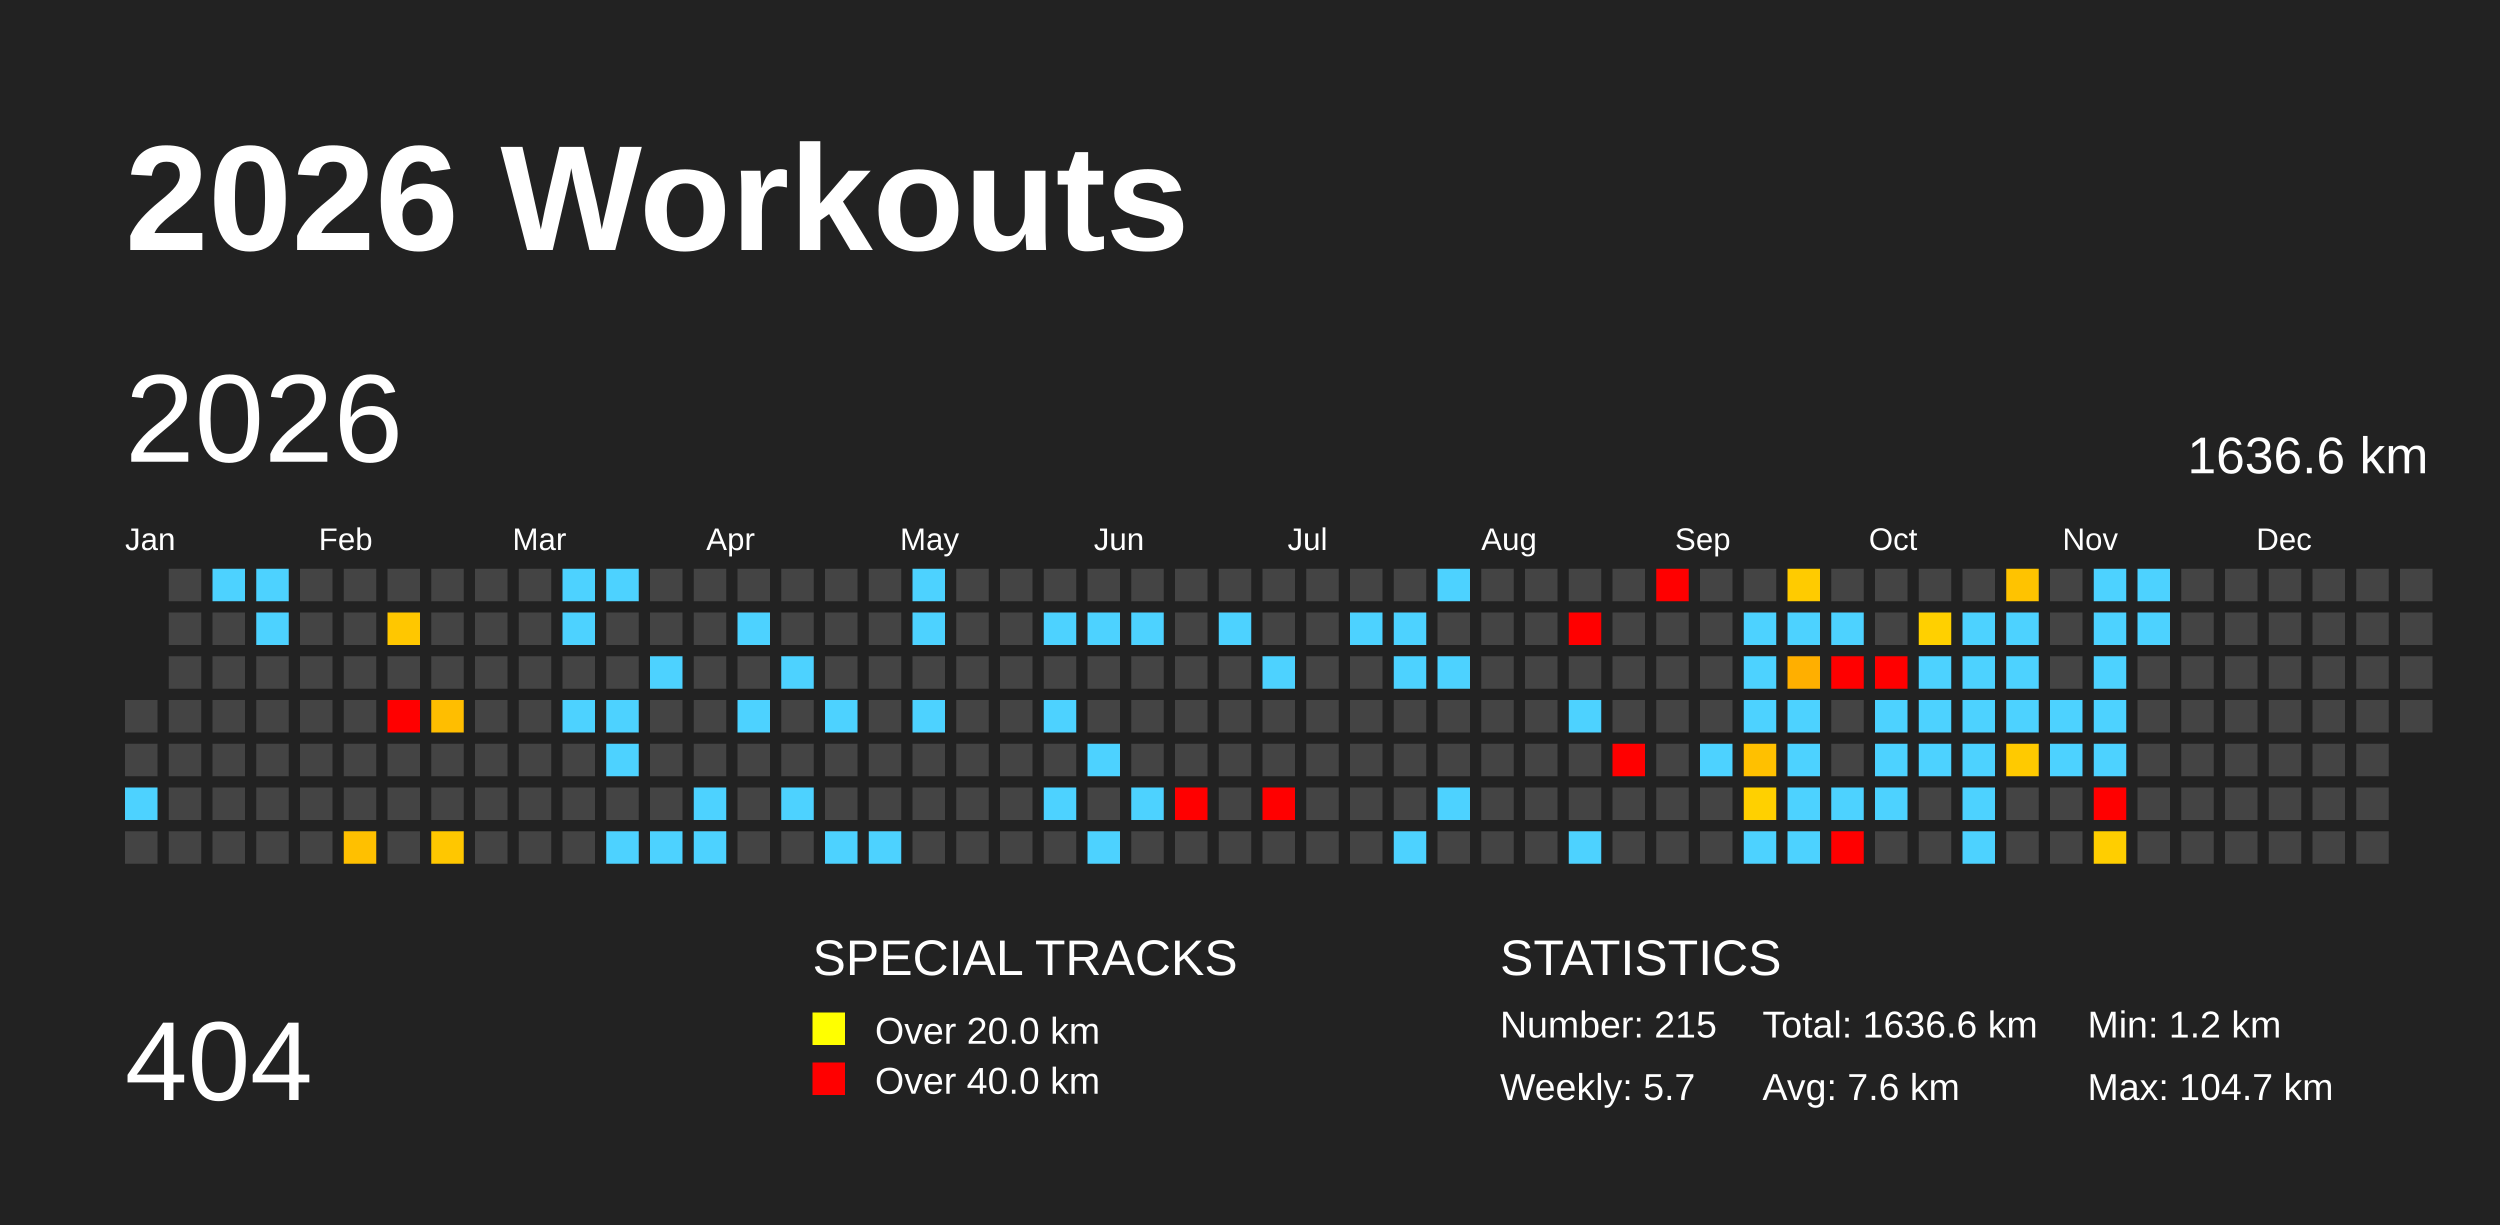
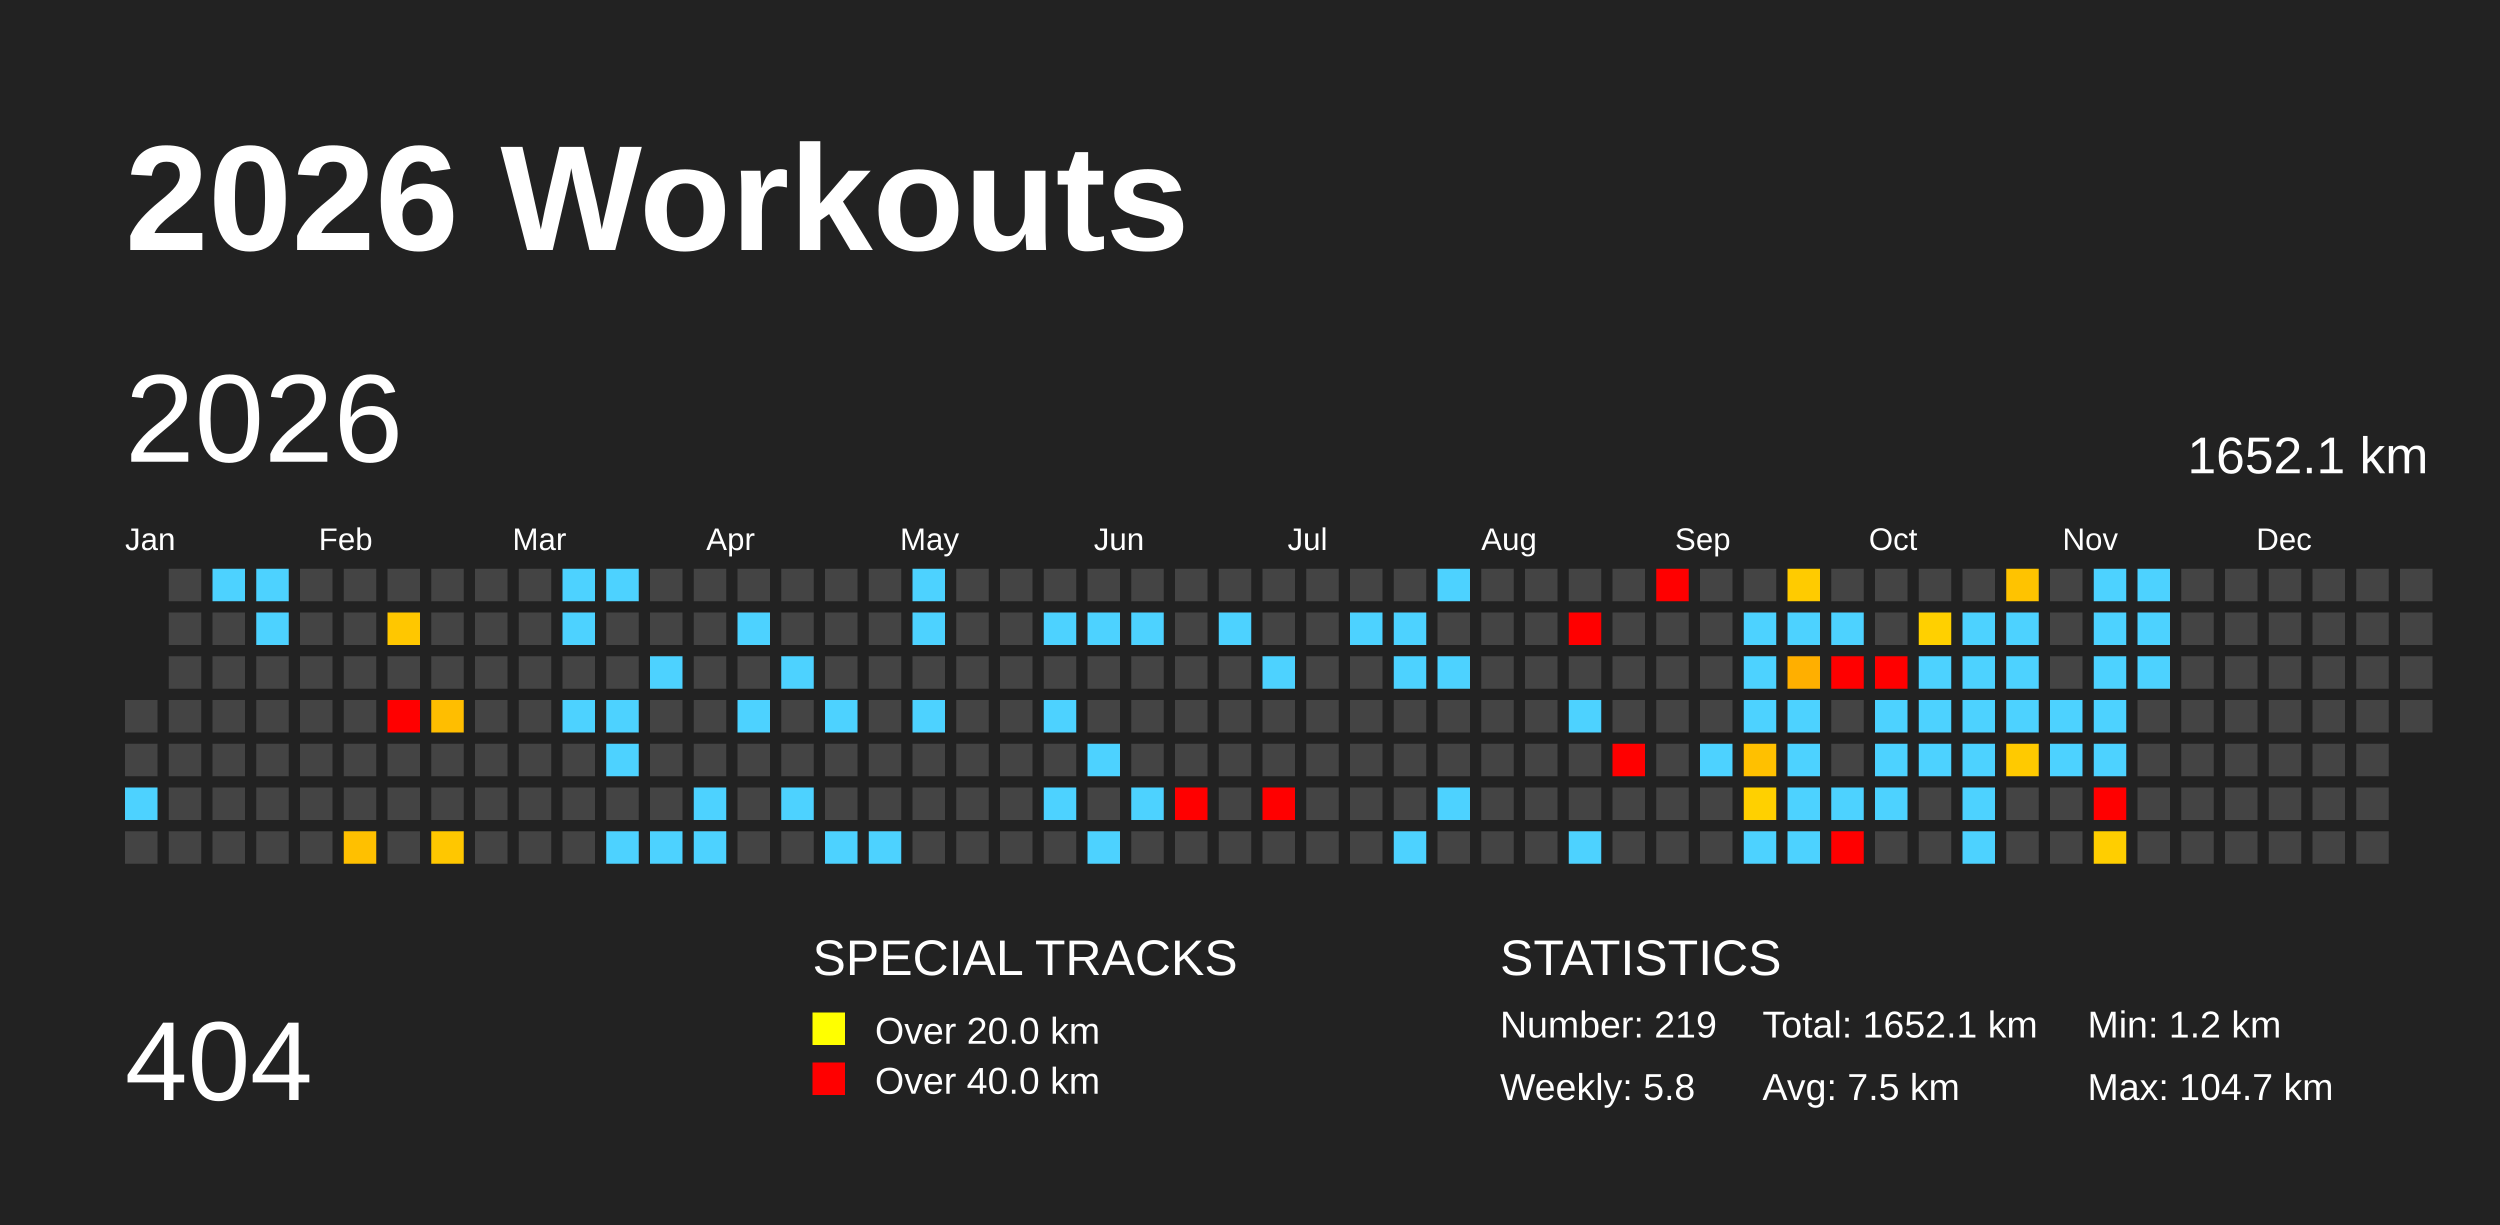
<svg xmlns="http://www.w3.org/2000/svg" baseProfile="full" height="98mm" version="1.1" viewBox="0,0,200,98" width="200mm">
  <defs>
    <pattern height="2" id="indoor-stripe" patternUnits="userSpaceOnUse" width="2">
      <line stroke="white" stroke-opacity="0.45" stroke-width="0.5" x1="0" x2="2" y1="2" y2="0" />
    </pattern>
  </defs>
  <rect fill="#222222" height="98" width="200" x="0" y="0" />
  <text fill="#FFFFFF" style="font-size:12px; font-family:Arial; font-weight:bold;" x="10" y="20">2026 Workouts</text>
  <text fill="#FFFFFF" style="font-size:9px; font-family:Arial" x="10" y="88">404</text>
  <text fill="#FFFFFF" style="font-size:4px; font-family:Arial" x="65" y="78">SPECIAL TRACKS</text>
  <rect fill="yellow" height="2.6" width="2.6" x="65" y="81" />
  <text fill="#FFFFFF" style="font-size:3px; font-family:Arial" x="70" y="83.5">Over 20.0 km</text>
  <rect fill="red" height="2.6" width="2.6" x="65" y="85" />
  <text fill="#FFFFFF" style="font-size:3px; font-family:Arial" x="70" y="87.5">Over 40.0 km</text>
  <text fill="#FFFFFF" style="font-size:4px; font-family:Arial" x="120" y="78">STATISTICS</text>
-   <text fill="#FFFFFF" style="font-size:3px; font-family:Arial" x="120" y="83">Number: 215</text>
-   <text fill="#FFFFFF" style="font-size:3px; font-family:Arial" x="120" y="88">Weekly: 5.7</text>
-   <text fill="#FFFFFF" style="font-size:3px; font-family:Arial" x="141" y="83">Total: 1636.6 km</text>
-   <text fill="#FFFFFF" style="font-size:3px; font-family:Arial" x="141" y="88">Avg: 7.6 km</text>
+   <text fill="#FFFFFF" style="font-size:3px; font-family:Arial" x="120" y="83">Number: 219</text>
+   <text fill="#FFFFFF" style="font-size:3px; font-family:Arial" x="120" y="88">Weekly: 5.8</text>
+   <text fill="#FFFFFF" style="font-size:3px; font-family:Arial" x="141" y="83">Total: 1652.1 km</text>
+   <text fill="#FFFFFF" style="font-size:3px; font-family:Arial" x="141" y="88">Avg: 7.5 km</text>
  <text fill="#FFFFFF" style="font-size:3px; font-family:Arial" x="167" y="83">Min: 1.2 km</text>
  <text fill="#FFFFFF" style="font-size:3px; font-family:Arial" x="167" y="88">Max: 104.7 km</text>
  <text dominant-baseline="hanging" fill="#FFFFFF" style="font-size:10.0px; font-family:Arial;" x="10" y="30">2026</text>
-   <text dominant-baseline="hanging" fill="#FFFFFF" style="font-size:4.125px; font-family:Arial;" x="175" y="35">1636.6 km</text>
+   <text dominant-baseline="hanging" fill="#FFFFFF" style="font-size:4.125px; font-family:Arial;" x="175" y="35">1652.1 km</text>
  <text fill="#FFFFFF" style="font-size:2.5px; font-family:Arial" x="10.0" y="44">Jan</text>
  <text fill="#FFFFFF" style="font-size:2.5px; font-family:Arial" x="25.5" y="44">Feb</text>
  <text fill="#FFFFFF" style="font-size:2.5px; font-family:Arial" x="41.0" y="44">Mar</text>
  <text fill="#FFFFFF" style="font-size:2.5px; font-family:Arial" x="56.5" y="44">Apr</text>
  <text fill="#FFFFFF" style="font-size:2.5px; font-family:Arial" x="72.0" y="44">May</text>
  <text fill="#FFFFFF" style="font-size:2.5px; font-family:Arial" x="87.5" y="44">Jun</text>
  <text fill="#FFFFFF" style="font-size:2.5px; font-family:Arial" x="103.0" y="44">Jul</text>
  <text fill="#FFFFFF" style="font-size:2.5px; font-family:Arial" x="118.5" y="44">Aug</text>
  <text fill="#FFFFFF" style="font-size:2.5px; font-family:Arial" x="134.0" y="44">Sep</text>
  <text fill="#FFFFFF" style="font-size:2.5px; font-family:Arial" x="149.5" y="44">Oct</text>
  <text fill="#FFFFFF" style="font-size:2.5px; font-family:Arial" x="165.0" y="44">Nov</text>
  <text fill="#FFFFFF" style="font-size:2.5px; font-family:Arial" x="180.5" y="44">Dec</text>
  <rect fill="#444444" height="2.6" width="2.6" x="10.0" y="56.0" />
  <rect fill="#444444" height="2.6" width="2.6" x="10.0" y="59.5" />
  <rect fill="#4dd2ff" height="2.6" width="2.6" x="10.0" y="63.0" />
  <rect fill="#444444" height="2.6" width="2.6" x="10.0" y="66.5" />
  <rect fill="#444444" height="2.6" width="2.6" x="13.5" y="45.5" />
  <rect fill="#444444" height="2.6" width="2.6" x="13.5" y="49.0" />
  <rect fill="#444444" height="2.6" width="2.6" x="13.5" y="52.5" />
  <rect fill="#444444" height="2.6" width="2.6" x="13.5" y="56.0" />
  <rect fill="#444444" height="2.6" width="2.6" x="13.5" y="59.5" />
  <rect fill="#444444" height="2.6" width="2.6" x="13.5" y="63.0" />
  <rect fill="#444444" height="2.6" width="2.6" x="13.5" y="66.5" />
  <rect fill="#4dd2ff" height="2.6" width="2.6" x="17.0" y="45.5" />
  <rect fill="#444444" height="2.6" width="2.6" x="17.0" y="49.0" />
  <rect fill="#444444" height="2.6" width="2.6" x="17.0" y="52.5" />
  <rect fill="#444444" height="2.6" width="2.6" x="17.0" y="56.0" />
  <rect fill="#444444" height="2.6" width="2.6" x="17.0" y="59.5" />
  <rect fill="#444444" height="2.6" width="2.6" x="17.0" y="63.0" />
  <rect fill="#444444" height="2.6" width="2.6" x="17.0" y="66.5" />
  <rect fill="#4dd2ff" height="2.6" width="2.6" x="20.5" y="45.5" />
  <rect fill="#4dd2ff" height="2.6" width="2.6" x="20.5" y="49.0" />
  <rect fill="#444444" height="2.6" width="2.6" x="20.5" y="52.5" />
  <rect fill="#444444" height="2.6" width="2.6" x="20.5" y="56.0" />
  <rect fill="#444444" height="2.6" width="2.6" x="20.5" y="59.5" />
  <rect fill="#444444" height="2.6" width="2.6" x="20.5" y="63.0" />
  <rect fill="#444444" height="2.6" width="2.6" x="20.5" y="66.5" />
  <rect fill="#444444" height="2.6" width="2.6" x="24.0" y="45.5" />
  <rect fill="#444444" height="2.6" width="2.6" x="24.0" y="49.0" />
  <rect fill="#444444" height="2.6" width="2.6" x="24.0" y="52.5" />
  <rect fill="#444444" height="2.6" width="2.6" x="24.0" y="56.0" />
  <rect fill="#444444" height="2.6" width="2.6" x="24.0" y="59.5" />
  <rect fill="#444444" height="2.6" width="2.6" x="24.0" y="63.0" />
  <rect fill="#444444" height="2.6" width="2.6" x="24.0" y="66.5" />
  <rect fill="#444444" height="2.6" width="2.6" x="27.5" y="45.5" />
  <rect fill="#444444" height="2.6" width="2.6" x="27.5" y="49.0" />
  <rect fill="#444444" height="2.6" width="2.6" x="27.5" y="52.5" />
  <rect fill="#444444" height="2.6" width="2.6" x="27.5" y="56.0" />
  <rect fill="#444444" height="2.6" width="2.6" x="27.5" y="59.5" />
  <rect fill="#444444" height="2.6" width="2.6" x="27.5" y="63.0" />
  <rect fill="#ffc000" height="2.6" width="2.6" x="27.5" y="66.5" />
  <rect fill="#444444" height="2.6" width="2.6" x="31.0" y="45.5" />
  <rect fill="#ffc700" height="2.6" width="2.6" x="31.0" y="49.0" />
  <rect fill="#444444" height="2.6" width="2.6" x="31.0" y="52.5" />
  <rect fill="red" height="2.6" width="2.6" x="31.0" y="56.0" />
  <rect fill="#444444" height="2.6" width="2.6" x="31.0" y="59.5" />
  <rect fill="#444444" height="2.6" width="2.6" x="31.0" y="63.0" />
  <rect fill="#444444" height="2.6" width="2.6" x="31.0" y="66.5" />
  <rect fill="#444444" height="2.6" width="2.6" x="34.5" y="45.5" />
  <rect fill="#444444" height="2.6" width="2.6" x="34.5" y="49.0" />
  <rect fill="#444444" height="2.6" width="2.6" x="34.5" y="52.5" />
  <rect fill="#ffbe00" height="2.6" width="2.6" x="34.5" y="56.0" />
  <rect fill="#444444" height="2.6" width="2.6" x="34.5" y="59.5" />
  <rect fill="#444444" height="2.6" width="2.6" x="34.5" y="63.0" />
  <rect fill="#ffc700" height="2.6" width="2.6" x="34.5" y="66.5" />
  <rect fill="#444444" height="2.6" width="2.6" x="38.0" y="45.5" />
  <rect fill="#444444" height="2.6" width="2.6" x="38.0" y="49.0" />
  <rect fill="#444444" height="2.6" width="2.6" x="38.0" y="52.5" />
  <rect fill="#444444" height="2.6" width="2.6" x="38.0" y="56.0" />
  <rect fill="#444444" height="2.6" width="2.6" x="38.0" y="59.5" />
  <rect fill="#444444" height="2.6" width="2.6" x="38.0" y="63.0" />
  <rect fill="#444444" height="2.6" width="2.6" x="38.0" y="66.5" />
  <rect fill="#444444" height="2.6" width="2.6" x="41.5" y="45.5" />
  <rect fill="#444444" height="2.6" width="2.6" x="41.5" y="49.0" />
  <rect fill="#444444" height="2.6" width="2.6" x="41.5" y="52.5" />
  <rect fill="#444444" height="2.6" width="2.6" x="41.5" y="56.0" />
  <rect fill="#444444" height="2.6" width="2.6" x="41.5" y="59.5" />
  <rect fill="#444444" height="2.6" width="2.6" x="41.5" y="63.0" />
  <rect fill="#444444" height="2.6" width="2.6" x="41.5" y="66.5" />
  <rect fill="#4dd2ff" height="2.6" width="2.6" x="45.0" y="45.5" />
  <rect fill="#4dd2ff" height="2.6" width="2.6" x="45.0" y="49.0" />
  <rect fill="#444444" height="2.6" width="2.6" x="45.0" y="52.5" />
  <rect fill="#4dd2ff" height="2.6" width="2.6" x="45.0" y="56.0" />
  <rect fill="#444444" height="2.6" width="2.6" x="45.0" y="59.5" />
  <rect fill="#444444" height="2.6" width="2.6" x="45.0" y="63.0" />
  <rect fill="#444444" height="2.6" width="2.6" x="45.0" y="66.5" />
  <rect fill="#4dd2ff" height="2.6" width="2.6" x="48.5" y="45.5" />
  <rect fill="#444444" height="2.6" width="2.6" x="48.5" y="49.0" />
  <rect fill="#444444" height="2.6" width="2.6" x="48.5" y="52.5" />
  <rect fill="#4dd2ff" height="2.6" width="2.6" x="48.5" y="56.0" />
  <rect fill="#4dd2ff" height="2.6" width="2.6" x="48.5" y="59.5" />
  <rect fill="#444444" height="2.6" width="2.6" x="48.5" y="63.0" />
  <rect fill="#4dd2ff" height="2.6" width="2.6" x="48.5" y="66.5" />
  <rect fill="#444444" height="2.6" width="2.6" x="52.0" y="45.5" />
  <rect fill="#444444" height="2.6" width="2.6" x="52.0" y="49.0" />
  <rect fill="#4dd2ff" height="2.6" width="2.6" x="52.0" y="52.5" />
  <rect fill="#444444" height="2.6" width="2.6" x="52.0" y="56.0" />
  <rect fill="#444444" height="2.6" width="2.6" x="52.0" y="59.5" />
  <rect fill="#444444" height="2.6" width="2.6" x="52.0" y="63.0" />
  <rect fill="#4dd2ff" height="2.6" width="2.6" x="52.0" y="66.5" />
  <rect fill="#444444" height="2.6" width="2.6" x="55.5" y="45.5" />
  <rect fill="#444444" height="2.6" width="2.6" x="55.5" y="49.0" />
  <rect fill="#444444" height="2.6" width="2.6" x="55.5" y="52.5" />
  <rect fill="#444444" height="2.6" width="2.6" x="55.5" y="56.0" />
  <rect fill="#444444" height="2.6" width="2.6" x="55.5" y="59.5" />
  <rect fill="#4dd2ff" height="2.6" width="2.6" x="55.5" y="63.0" />
  <rect fill="#4dd2ff" height="2.6" width="2.6" x="55.5" y="66.5" />
  <rect fill="#444444" height="2.6" width="2.6" x="59.0" y="45.5" />
  <rect fill="#4dd2ff" height="2.6" width="2.6" x="59.0" y="49.0" />
  <rect fill="#444444" height="2.6" width="2.6" x="59.0" y="52.5" />
  <rect fill="#4dd2ff" height="2.6" width="2.6" x="59.0" y="56.0" />
  <rect fill="#444444" height="2.6" width="2.6" x="59.0" y="59.5" />
  <rect fill="#444444" height="2.6" width="2.6" x="59.0" y="63.0" />
  <rect fill="#444444" height="2.6" width="2.6" x="59.0" y="66.5" />
  <rect fill="#444444" height="2.6" width="2.6" x="62.5" y="45.5" />
  <rect fill="#444444" height="2.6" width="2.6" x="62.5" y="49.0" />
  <rect fill="#4dd2ff" height="2.6" width="2.6" x="62.5" y="52.5" />
  <rect fill="#444444" height="2.6" width="2.6" x="62.5" y="56.0" />
  <rect fill="#444444" height="2.6" width="2.6" x="62.5" y="59.5" />
  <rect fill="#4dd2ff" height="2.6" width="2.6" x="62.5" y="63.0" />
  <rect fill="#444444" height="2.6" width="2.6" x="62.5" y="66.5" />
  <rect fill="#444444" height="2.6" width="2.6" x="66.0" y="45.5" />
  <rect fill="#444444" height="2.6" width="2.6" x="66.0" y="49.0" />
  <rect fill="#444444" height="2.6" width="2.6" x="66.0" y="52.5" />
  <rect fill="#4dd2ff" height="2.6" width="2.6" x="66.0" y="56.0" />
  <rect fill="#444444" height="2.6" width="2.6" x="66.0" y="59.5" />
  <rect fill="#444444" height="2.6" width="2.6" x="66.0" y="63.0" />
  <rect fill="#4dd2ff" height="2.6" width="2.6" x="66.0" y="66.5" />
  <rect fill="#444444" height="2.6" width="2.6" x="69.5" y="45.5" />
  <rect fill="#444444" height="2.6" width="2.6" x="69.5" y="49.0" />
  <rect fill="#444444" height="2.6" width="2.6" x="69.5" y="52.5" />
  <rect fill="#444444" height="2.6" width="2.6" x="69.5" y="56.0" />
  <rect fill="#444444" height="2.6" width="2.6" x="69.5" y="59.5" />
  <rect fill="#444444" height="2.6" width="2.6" x="69.5" y="63.0" />
  <rect fill="#4dd2ff" height="2.6" width="2.6" x="69.5" y="66.5" />
  <rect fill="#4dd2ff" height="2.6" width="2.6" x="73.0" y="45.5" />
  <rect fill="#4dd2ff" height="2.6" width="2.6" x="73.0" y="49.0" />
  <rect fill="#444444" height="2.6" width="2.6" x="73.0" y="52.5" />
  <rect fill="#4dd2ff" height="2.6" width="2.6" x="73.0" y="56.0" />
  <rect fill="#444444" height="2.6" width="2.6" x="73.0" y="59.5" />
  <rect fill="#444444" height="2.6" width="2.6" x="73.0" y="63.0" />
  <rect fill="#444444" height="2.6" width="2.6" x="73.0" y="66.5" />
  <rect fill="#444444" height="2.6" width="2.6" x="76.5" y="45.5" />
  <rect fill="#444444" height="2.6" width="2.6" x="76.5" y="49.0" />
  <rect fill="#444444" height="2.6" width="2.6" x="76.5" y="52.5" />
  <rect fill="#444444" height="2.6" width="2.6" x="76.5" y="56.0" />
  <rect fill="#444444" height="2.6" width="2.6" x="76.5" y="59.5" />
  <rect fill="#444444" height="2.6" width="2.6" x="76.5" y="63.0" />
  <rect fill="#444444" height="2.6" width="2.6" x="76.5" y="66.5" />
  <rect fill="#444444" height="2.6" width="2.6" x="80.0" y="45.5" />
  <rect fill="#444444" height="2.6" width="2.6" x="80.0" y="49.0" />
  <rect fill="#444444" height="2.6" width="2.6" x="80.0" y="52.5" />
  <rect fill="#444444" height="2.6" width="2.6" x="80.0" y="56.0" />
  <rect fill="#444444" height="2.6" width="2.6" x="80.0" y="59.5" />
  <rect fill="#444444" height="2.6" width="2.6" x="80.0" y="63.0" />
  <rect fill="#444444" height="2.6" width="2.6" x="80.0" y="66.5" />
  <rect fill="#444444" height="2.6" width="2.6" x="83.5" y="45.5" />
  <rect fill="#4dd2ff" height="2.6" width="2.6" x="83.5" y="49.0" />
  <rect fill="#444444" height="2.6" width="2.6" x="83.5" y="52.5" />
  <rect fill="#4dd2ff" height="2.6" width="2.6" x="83.5" y="56.0" />
  <rect fill="#444444" height="2.6" width="2.6" x="83.5" y="59.5" />
  <rect fill="#4dd2ff" height="2.6" width="2.6" x="83.5" y="63.0" />
  <rect fill="#444444" height="2.6" width="2.6" x="83.5" y="66.5" />
  <rect fill="#444444" height="2.6" width="2.6" x="87.0" y="45.5" />
  <rect fill="#4dd2ff" height="2.6" width="2.6" x="87.0" y="49.0" />
  <rect fill="#444444" height="2.6" width="2.6" x="87.0" y="52.5" />
  <rect fill="#444444" height="2.6" width="2.6" x="87.0" y="56.0" />
  <rect fill="#4dd2ff" height="2.6" width="2.6" x="87.0" y="59.5" />
  <rect fill="#444444" height="2.6" width="2.6" x="87.0" y="63.0" />
  <rect fill="#4dd2ff" height="2.6" width="2.6" x="87.0" y="66.5" />
  <rect fill="#444444" height="2.6" width="2.6" x="90.5" y="45.5" />
  <rect fill="#4dd2ff" height="2.6" width="2.6" x="90.5" y="49.0" />
  <rect fill="#444444" height="2.6" width="2.6" x="90.5" y="52.5" />
  <rect fill="#444444" height="2.6" width="2.6" x="90.5" y="56.0" />
  <rect fill="#444444" height="2.6" width="2.6" x="90.5" y="59.5" />
  <rect fill="#4dd2ff" height="2.6" width="2.6" x="90.5" y="63.0" />
  <rect fill="#444444" height="2.6" width="2.6" x="90.5" y="66.5" />
  <rect fill="#444444" height="2.6" width="2.6" x="94.0" y="45.5" />
  <rect fill="#444444" height="2.6" width="2.6" x="94.0" y="49.0" />
  <rect fill="#444444" height="2.6" width="2.6" x="94.0" y="52.5" />
  <rect fill="#444444" height="2.6" width="2.6" x="94.0" y="56.0" />
  <rect fill="#444444" height="2.6" width="2.6" x="94.0" y="59.5" />
  <rect fill="red" height="2.6" width="2.6" x="94.0" y="63.0" />
  <rect fill="#444444" height="2.6" width="2.6" x="94.0" y="66.5" />
  <rect fill="#444444" height="2.6" width="2.6" x="97.5" y="45.5" />
  <rect fill="#4dd2ff" height="2.6" width="2.6" x="97.5" y="49.0" />
  <rect fill="#444444" height="2.6" width="2.6" x="97.5" y="52.5" />
  <rect fill="#444444" height="2.6" width="2.6" x="97.5" y="56.0" />
  <rect fill="#444444" height="2.6" width="2.6" x="97.5" y="59.5" />
  <rect fill="#444444" height="2.6" width="2.6" x="97.5" y="63.0" />
  <rect fill="#444444" height="2.6" width="2.6" x="97.5" y="66.5" />
  <rect fill="#444444" height="2.6" width="2.6" x="101.0" y="45.5" />
  <rect fill="#444444" height="2.6" width="2.6" x="101.0" y="49.0" />
  <rect fill="#4dd2ff" height="2.6" width="2.6" x="101.0" y="52.5" />
  <rect fill="#444444" height="2.6" width="2.6" x="101.0" y="56.0" />
  <rect fill="#444444" height="2.6" width="2.6" x="101.0" y="59.5" />
  <rect fill="red" height="2.6" width="2.6" x="101.0" y="63.0" />
  <rect fill="#444444" height="2.6" width="2.6" x="101.0" y="66.5" />
  <rect fill="#444444" height="2.6" width="2.6" x="104.5" y="45.5" />
  <rect fill="#444444" height="2.6" width="2.6" x="104.5" y="49.0" />
  <rect fill="#444444" height="2.6" width="2.6" x="104.5" y="52.5" />
  <rect fill="#444444" height="2.6" width="2.6" x="104.5" y="56.0" />
  <rect fill="#444444" height="2.6" width="2.6" x="104.5" y="59.5" />
  <rect fill="#444444" height="2.6" width="2.6" x="104.5" y="63.0" />
  <rect fill="#444444" height="2.6" width="2.6" x="104.5" y="66.5" />
  <rect fill="#444444" height="2.6" width="2.6" x="108.0" y="45.5" />
  <rect fill="#4dd2ff" height="2.6" width="2.6" x="108.0" y="49.0" />
  <rect fill="#444444" height="2.6" width="2.6" x="108.0" y="52.5" />
  <rect fill="#444444" height="2.6" width="2.6" x="108.0" y="56.0" />
  <rect fill="#444444" height="2.6" width="2.6" x="108.0" y="59.5" />
  <rect fill="#444444" height="2.6" width="2.6" x="108.0" y="63.0" />
  <rect fill="#444444" height="2.6" width="2.6" x="108.0" y="66.5" />
  <rect fill="#444444" height="2.6" width="2.6" x="111.5" y="45.5" />
  <rect fill="#4dd2ff" height="2.6" width="2.6" x="111.5" y="49.0" />
  <rect fill="#4dd2ff" height="2.6" width="2.6" x="111.5" y="52.5" />
  <rect fill="#444444" height="2.6" width="2.6" x="111.5" y="56.0" />
  <rect fill="#444444" height="2.6" width="2.6" x="111.5" y="59.5" />
  <rect fill="#444444" height="2.6" width="2.6" x="111.5" y="63.0" />
  <rect fill="#4dd2ff" height="2.6" width="2.6" x="111.5" y="66.5" />
  <rect fill="#4dd2ff" height="2.6" width="2.6" x="115.0" y="45.5" />
  <rect fill="#444444" height="2.6" width="2.6" x="115.0" y="49.0" />
  <rect fill="#4dd2ff" height="2.6" width="2.6" x="115.0" y="52.5" />
  <rect fill="#444444" height="2.6" width="2.6" x="115.0" y="56.0" />
  <rect fill="#444444" height="2.6" width="2.6" x="115.0" y="59.5" />
  <rect fill="#4dd2ff" height="2.6" width="2.6" x="115.0" y="63.0" />
  <rect fill="#444444" height="2.6" width="2.6" x="115.0" y="66.5" />
  <rect fill="#444444" height="2.6" width="2.6" x="118.5" y="45.5" />
  <rect fill="#444444" height="2.6" width="2.6" x="118.5" y="49.0" />
  <rect fill="#444444" height="2.6" width="2.6" x="118.5" y="52.5" />
  <rect fill="#444444" height="2.6" width="2.6" x="118.5" y="56.0" />
  <rect fill="#444444" height="2.6" width="2.6" x="118.5" y="59.5" />
  <rect fill="#444444" height="2.6" width="2.6" x="118.5" y="63.0" />
  <rect fill="#444444" height="2.6" width="2.6" x="118.5" y="66.5" />
  <rect fill="#444444" height="2.6" width="2.6" x="122.0" y="45.5" />
  <rect fill="#444444" height="2.6" width="2.6" x="122.0" y="49.0" />
  <rect fill="#444444" height="2.6" width="2.6" x="122.0" y="52.5" />
  <rect fill="#444444" height="2.6" width="2.6" x="122.0" y="56.0" />
  <rect fill="#444444" height="2.6" width="2.6" x="122.0" y="59.5" />
  <rect fill="#444444" height="2.6" width="2.6" x="122.0" y="63.0" />
  <rect fill="#444444" height="2.6" width="2.6" x="122.0" y="66.5" />
  <rect fill="#444444" height="2.6" width="2.6" x="125.5" y="45.5" />
  <rect fill="red" height="2.6" width="2.6" x="125.5" y="49.0" />
  <rect fill="#444444" height="2.6" width="2.6" x="125.5" y="52.5" />
  <rect fill="#4dd2ff" height="2.6" width="2.6" x="125.5" y="56.0" />
  <rect fill="#444444" height="2.6" width="2.6" x="125.5" y="59.5" />
  <rect fill="#444444" height="2.6" width="2.6" x="125.5" y="63.0" />
  <rect fill="#4dd2ff" height="2.6" width="2.6" x="125.5" y="66.5" />
  <rect fill="#444444" height="2.6" width="2.6" x="129.0" y="45.5" />
  <rect fill="#444444" height="2.6" width="2.6" x="129.0" y="49.0" />
  <rect fill="#444444" height="2.6" width="2.6" x="129.0" y="52.5" />
  <rect fill="#444444" height="2.6" width="2.6" x="129.0" y="56.0" />
  <rect fill="red" height="2.6" width="2.6" x="129.0" y="59.5" />
  <rect fill="#444444" height="2.6" width="2.6" x="129.0" y="63.0" />
  <rect fill="#444444" height="2.6" width="2.6" x="129.0" y="66.5" />
  <rect fill="red" height="2.6" width="2.6" x="132.5" y="45.5" />
  <rect fill="#444444" height="2.6" width="2.6" x="132.5" y="49.0" />
  <rect fill="#444444" height="2.6" width="2.6" x="132.5" y="52.5" />
  <rect fill="#444444" height="2.6" width="2.6" x="132.5" y="56.0" />
  <rect fill="#444444" height="2.6" width="2.6" x="132.5" y="59.5" />
  <rect fill="#444444" height="2.6" width="2.6" x="132.5" y="63.0" />
  <rect fill="#444444" height="2.6" width="2.6" x="132.5" y="66.5" />
  <rect fill="#444444" height="2.6" width="2.6" x="136.0" y="45.5" />
  <rect fill="#444444" height="2.6" width="2.6" x="136.0" y="49.0" />
  <rect fill="#444444" height="2.6" width="2.6" x="136.0" y="52.5" />
  <rect fill="#444444" height="2.6" width="2.6" x="136.0" y="56.0" />
  <rect fill="#4dd2ff" height="2.6" width="2.6" x="136.0" y="59.5" />
  <rect fill="#444444" height="2.6" width="2.6" x="136.0" y="63.0" />
  <rect fill="#444444" height="2.6" width="2.6" x="136.0" y="66.5" />
  <rect fill="#444444" height="2.6" width="2.6" x="139.5" y="45.5" />
  <rect fill="#4dd2ff" height="2.6" width="2.6" x="139.5" y="49.0" />
  <rect fill="#4dd2ff" height="2.6" width="2.6" x="139.5" y="52.5" />
  <rect fill="#4dd2ff" height="2.6" width="2.6" x="139.5" y="56.0" />
  <rect fill="#ffc000" height="2.6" width="2.6" x="139.5" y="59.5" />
  <rect fill="#ffd000" height="2.6" width="2.6" x="139.5" y="63.0" />
  <rect fill="#4dd2ff" height="2.6" width="2.6" x="139.5" y="66.5" />
  <rect fill="#ffcb00" height="2.6" width="2.6" x="143.0" y="45.5" />
  <rect fill="#4dd2ff" height="2.6" width="2.6" x="143.0" y="49.0" />
  <rect fill="#ffaf00" height="2.6" width="2.6" x="143.0" y="52.5" />
  <rect fill="#4dd2ff" height="2.6" width="2.6" x="143.0" y="56.0" />
  <rect fill="#4dd2ff" height="2.6" width="2.6" x="143.0" y="59.5" />
  <rect fill="#4dd2ff" height="2.6" width="2.6" x="143.0" y="63.0" />
  <rect fill="#4dd2ff" height="2.6" width="2.6" x="143.0" y="66.5" />
  <rect fill="#444444" height="2.6" width="2.6" x="146.5" y="45.5" />
  <rect fill="#4dd2ff" height="2.6" width="2.6" x="146.5" y="49.0" />
  <rect fill="red" height="2.6" width="2.6" x="146.5" y="52.5" />
  <rect fill="#444444" height="2.6" width="2.6" x="146.5" y="56.0" />
  <rect fill="#444444" height="2.6" width="2.6" x="146.5" y="59.5" />
  <rect fill="#4dd2ff" height="2.6" width="2.6" x="146.5" y="63.0" />
  <rect fill="red" height="2.6" width="2.6" x="146.5" y="66.5" />
  <rect fill="#444444" height="2.6" width="2.6" x="150.0" y="45.5" />
  <rect fill="#444444" height="2.6" width="2.6" x="150.0" y="49.0" />
  <rect fill="red" height="2.6" width="2.6" x="150.0" y="52.5" />
  <rect fill="#4dd2ff" height="2.6" width="2.6" x="150.0" y="56.0" />
  <rect fill="#4dd2ff" height="2.6" width="2.6" x="150.0" y="59.5" />
  <rect fill="#4dd2ff" height="2.6" width="2.6" x="150.0" y="63.0" />
  <rect fill="#444444" height="2.6" width="2.6" x="150.0" y="66.5" />
  <rect fill="#444444" height="2.6" width="2.6" x="153.5" y="45.5" />
  <rect fill="#ffd000" height="2.6" width="2.6" x="153.5" y="49.0" />
  <rect fill="#4dd2ff" height="2.6" width="2.6" x="153.5" y="52.5" />
  <rect fill="#4dd2ff" height="2.6" width="2.6" x="153.5" y="56.0" />
  <rect fill="#4dd2ff" height="2.6" width="2.6" x="153.5" y="59.5" />
  <rect fill="#444444" height="2.6" width="2.6" x="153.5" y="63.0" />
  <rect fill="#444444" height="2.6" width="2.6" x="153.5" y="66.5" />
  <rect fill="#444444" height="2.6" width="2.6" x="157.0" y="45.5" />
  <rect fill="#4dd2ff" height="2.6" width="2.6" x="157.0" y="49.0" />
  <rect fill="#4dd2ff" height="2.6" width="2.6" x="157.0" y="52.5" />
  <rect fill="#4dd2ff" height="2.6" width="2.6" x="157.0" y="56.0" />
  <rect fill="#4dd2ff" height="2.6" width="2.6" x="157.0" y="59.5" />
  <rect fill="#4dd2ff" height="2.6" width="2.6" x="157.0" y="63.0" />
  <rect fill="#4dd2ff" height="2.6" width="2.6" x="157.0" y="66.5" />
  <rect fill="#ffc300" height="2.6" width="2.6" x="160.5" y="45.5" />
  <rect fill="#4dd2ff" height="2.6" width="2.6" x="160.5" y="49.0" />
  <rect fill="#4dd2ff" height="2.6" width="2.6" x="160.5" y="52.5" />
  <rect fill="#4dd2ff" height="2.6" width="2.6" x="160.5" y="56.0" />
  <rect fill="#ffca00" height="2.6" width="2.6" x="160.5" y="59.5" />
  <rect fill="#444444" height="2.6" width="2.6" x="160.5" y="63.0" />
  <rect fill="#444444" height="2.6" width="2.6" x="160.5" y="66.5" />
  <rect fill="#444444" height="2.6" width="2.6" x="164.0" y="45.5" />
  <rect fill="#444444" height="2.6" width="2.6" x="164.0" y="49.0" />
  <rect fill="#444444" height="2.6" width="2.6" x="164.0" y="52.5" />
  <rect fill="#4dd2ff" height="2.6" width="2.6" x="164.0" y="56.0" />
  <rect fill="#4dd2ff" height="2.6" width="2.6" x="164.0" y="59.5" />
  <rect fill="#444444" height="2.6" width="2.6" x="164.0" y="63.0" />
  <rect fill="#444444" height="2.6" width="2.6" x="164.0" y="66.5" />
  <rect fill="#4dd2ff" height="2.6" width="2.6" x="167.5" y="45.5" />
  <rect fill="#4dd2ff" height="2.6" width="2.6" x="167.5" y="49.0" />
  <rect fill="#4dd2ff" height="2.6" width="2.6" x="167.5" y="52.5" />
  <rect fill="#4dd2ff" height="2.6" width="2.6" x="167.5" y="56.0" />
  <rect fill="#4dd2ff" height="2.6" width="2.6" x="167.5" y="59.5" />
  <rect fill="red" height="2.6" width="2.6" x="167.5" y="63.0" />
  <rect fill="#ffce00" height="2.6" width="2.6" x="167.5" y="66.5" />
  <rect fill="#4dd2ff" height="2.6" width="2.6" x="171.0" y="45.5" />
  <rect fill="#4dd2ff" height="2.6" width="2.6" x="171.0" y="49.0" />
-   <rect fill="#444444" height="2.6" width="2.6" x="171.0" y="52.5" />
+   <rect fill="#4dd2ff" height="2.6" width="2.6" x="171.0" y="52.5" />
  <rect fill="#444444" height="2.6" width="2.6" x="171.0" y="56.0" />
  <rect fill="#444444" height="2.6" width="2.6" x="171.0" y="59.5" />
  <rect fill="#444444" height="2.6" width="2.6" x="171.0" y="63.0" />
  <rect fill="#444444" height="2.6" width="2.6" x="171.0" y="66.5" />
  <rect fill="#444444" height="2.6" width="2.6" x="174.5" y="45.5" />
  <rect fill="#444444" height="2.6" width="2.6" x="174.5" y="49.0" />
  <rect fill="#444444" height="2.6" width="2.6" x="174.5" y="52.5" />
  <rect fill="#444444" height="2.6" width="2.6" x="174.5" y="56.0" />
  <rect fill="#444444" height="2.6" width="2.6" x="174.5" y="59.5" />
  <rect fill="#444444" height="2.6" width="2.6" x="174.5" y="63.0" />
  <rect fill="#444444" height="2.6" width="2.6" x="174.5" y="66.5" />
  <rect fill="#444444" height="2.6" width="2.6" x="178.0" y="45.5" />
  <rect fill="#444444" height="2.6" width="2.6" x="178.0" y="49.0" />
  <rect fill="#444444" height="2.6" width="2.6" x="178.0" y="52.5" />
  <rect fill="#444444" height="2.6" width="2.6" x="178.0" y="56.0" />
  <rect fill="#444444" height="2.6" width="2.6" x="178.0" y="59.5" />
  <rect fill="#444444" height="2.6" width="2.6" x="178.0" y="63.0" />
  <rect fill="#444444" height="2.6" width="2.6" x="178.0" y="66.5" />
  <rect fill="#444444" height="2.6" width="2.6" x="181.5" y="45.5" />
  <rect fill="#444444" height="2.6" width="2.6" x="181.5" y="49.0" />
  <rect fill="#444444" height="2.6" width="2.6" x="181.5" y="52.5" />
  <rect fill="#444444" height="2.6" width="2.6" x="181.5" y="56.0" />
  <rect fill="#444444" height="2.6" width="2.6" x="181.5" y="59.5" />
  <rect fill="#444444" height="2.6" width="2.6" x="181.5" y="63.0" />
  <rect fill="#444444" height="2.6" width="2.6" x="181.5" y="66.5" />
  <rect fill="#444444" height="2.6" width="2.6" x="185.0" y="45.5" />
  <rect fill="#444444" height="2.6" width="2.6" x="185.0" y="49.0" />
  <rect fill="#444444" height="2.6" width="2.6" x="185.0" y="52.5" />
  <rect fill="#444444" height="2.6" width="2.6" x="185.0" y="56.0" />
  <rect fill="#444444" height="2.6" width="2.6" x="185.0" y="59.5" />
  <rect fill="#444444" height="2.6" width="2.6" x="185.0" y="63.0" />
  <rect fill="#444444" height="2.6" width="2.6" x="185.0" y="66.5" />
  <rect fill="#444444" height="2.6" width="2.6" x="188.5" y="45.5" />
  <rect fill="#444444" height="2.6" width="2.6" x="188.5" y="49.0" />
  <rect fill="#444444" height="2.6" width="2.6" x="188.5" y="52.5" />
  <rect fill="#444444" height="2.6" width="2.6" x="188.5" y="56.0" />
  <rect fill="#444444" height="2.6" width="2.6" x="188.5" y="59.5" />
  <rect fill="#444444" height="2.6" width="2.6" x="188.5" y="63.0" />
  <rect fill="#444444" height="2.6" width="2.6" x="188.5" y="66.5" />
  <rect fill="#444444" height="2.6" width="2.6" x="192.0" y="45.5" />
  <rect fill="#444444" height="2.6" width="2.6" x="192.0" y="49.0" />
  <rect fill="#444444" height="2.6" width="2.6" x="192.0" y="52.5" />
  <rect fill="#444444" height="2.6" width="2.6" x="192.0" y="56.0" />
</svg>
